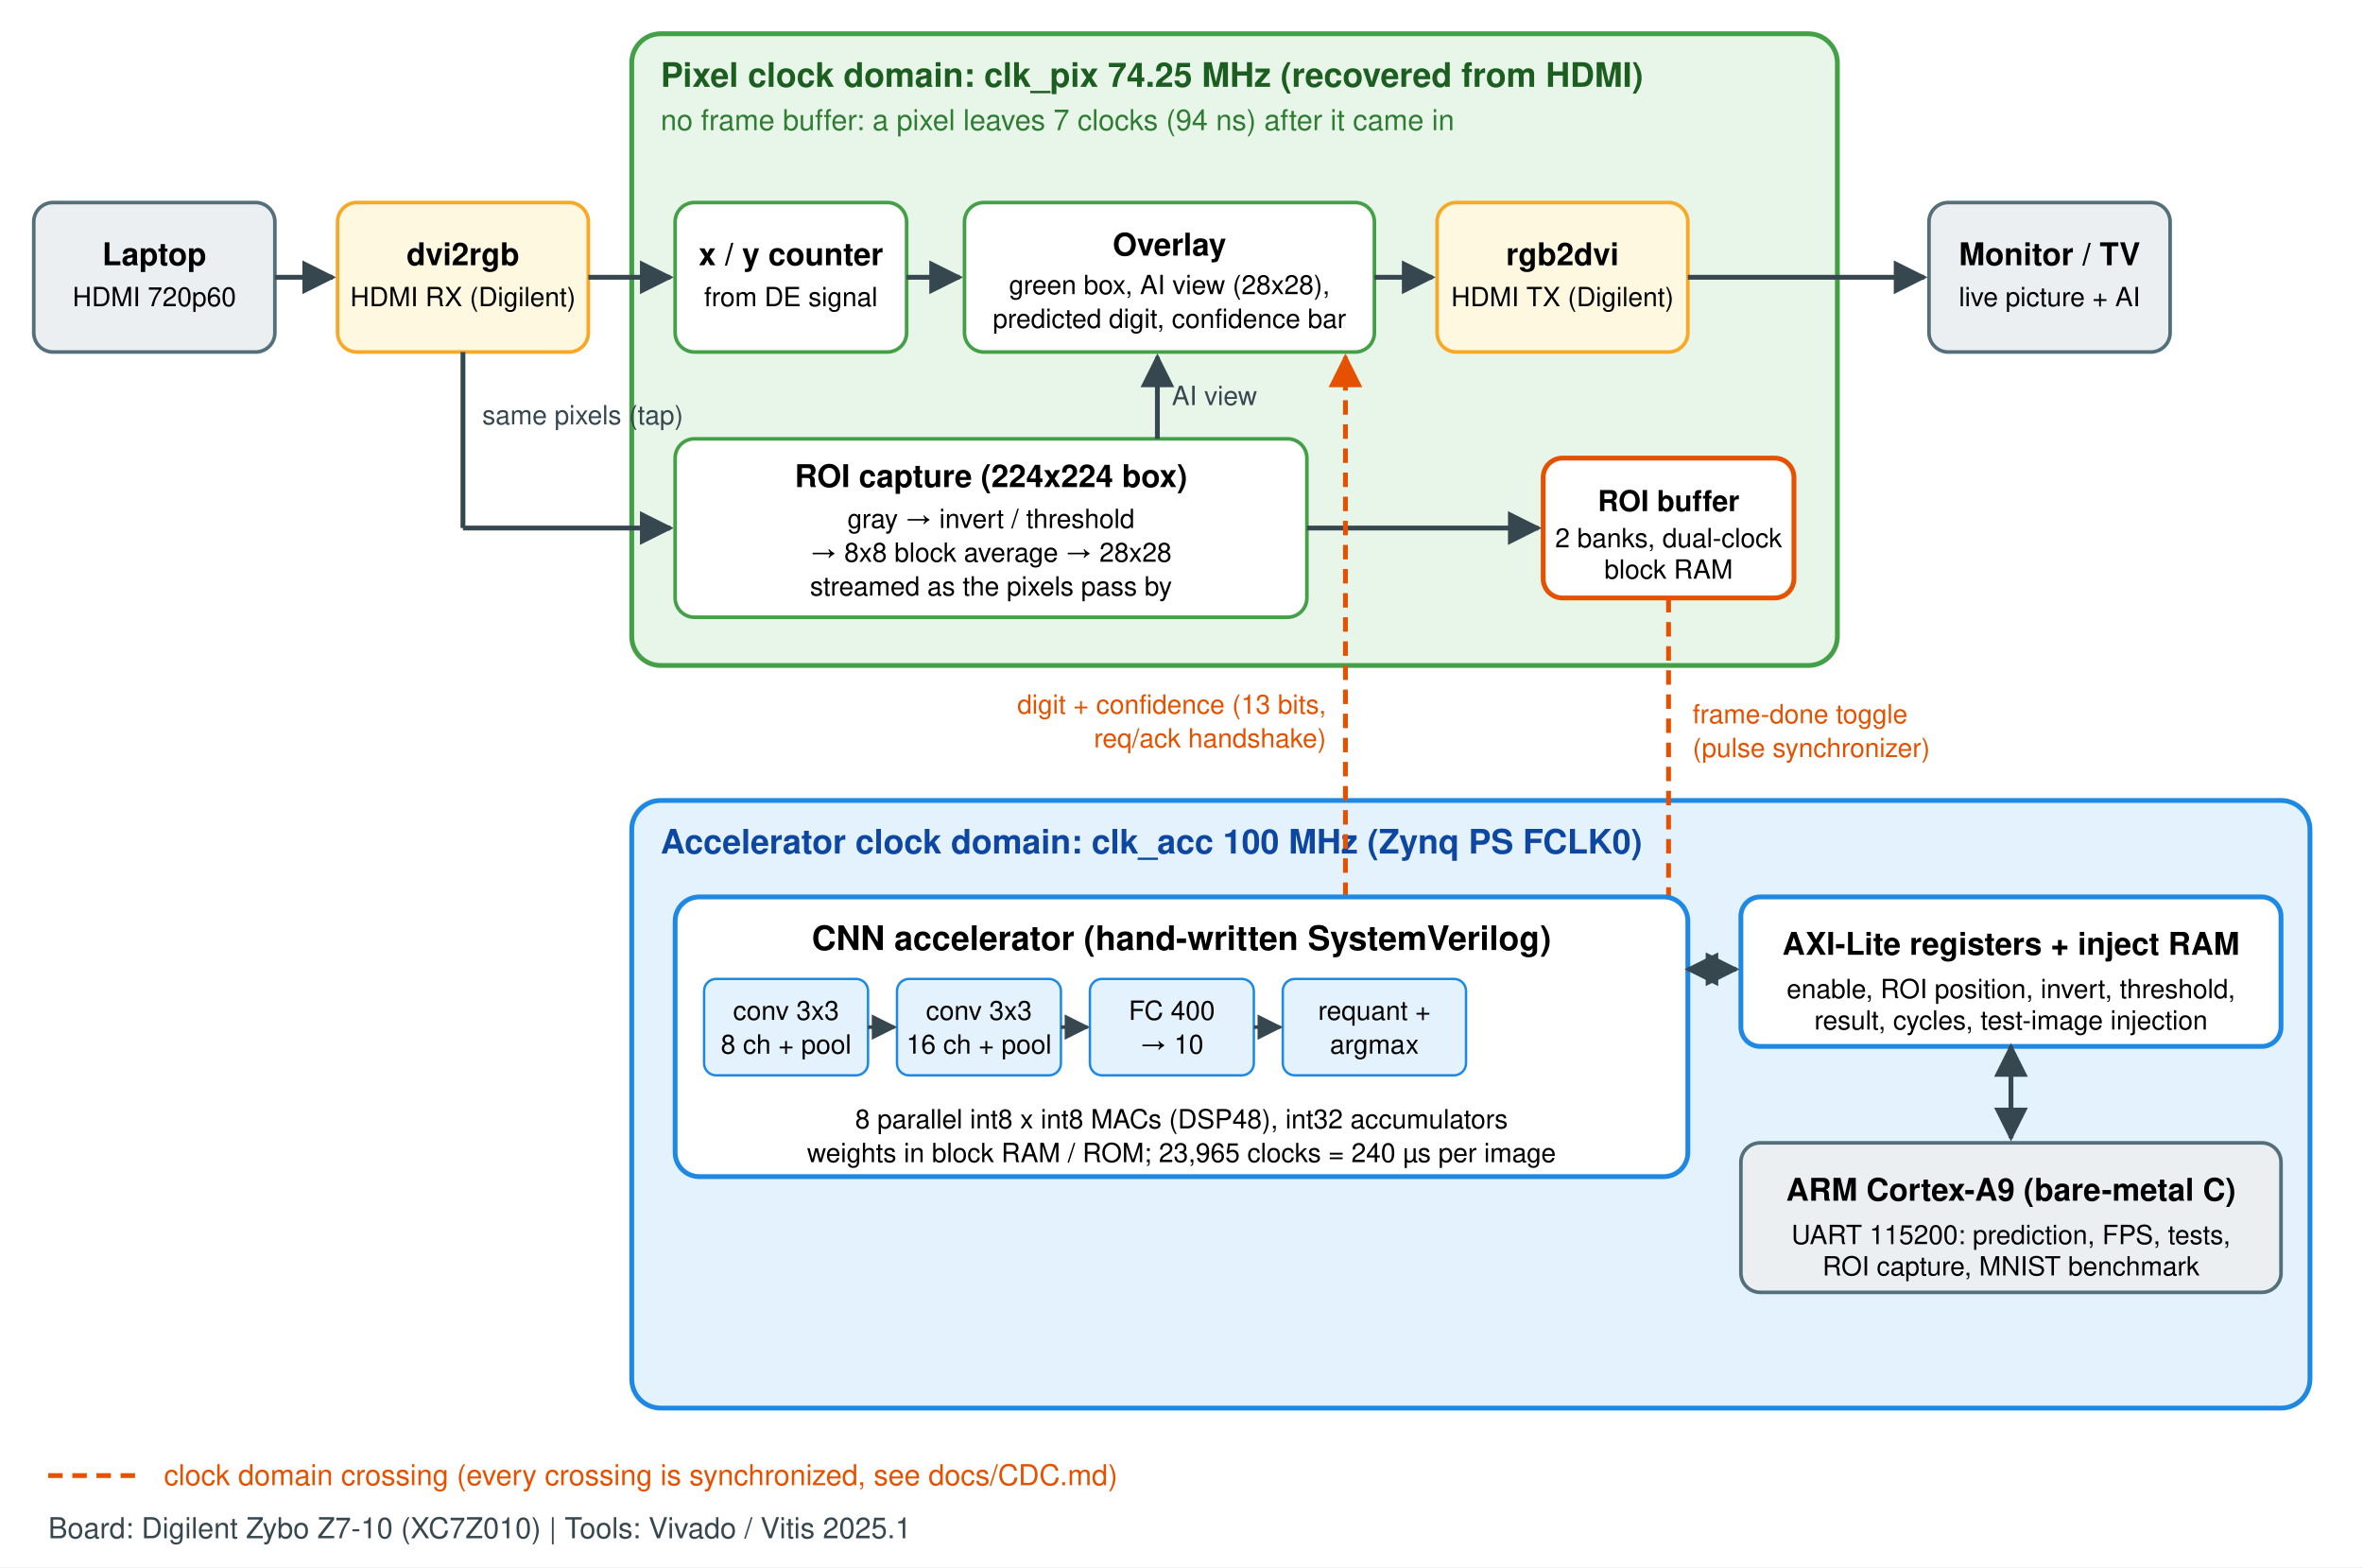
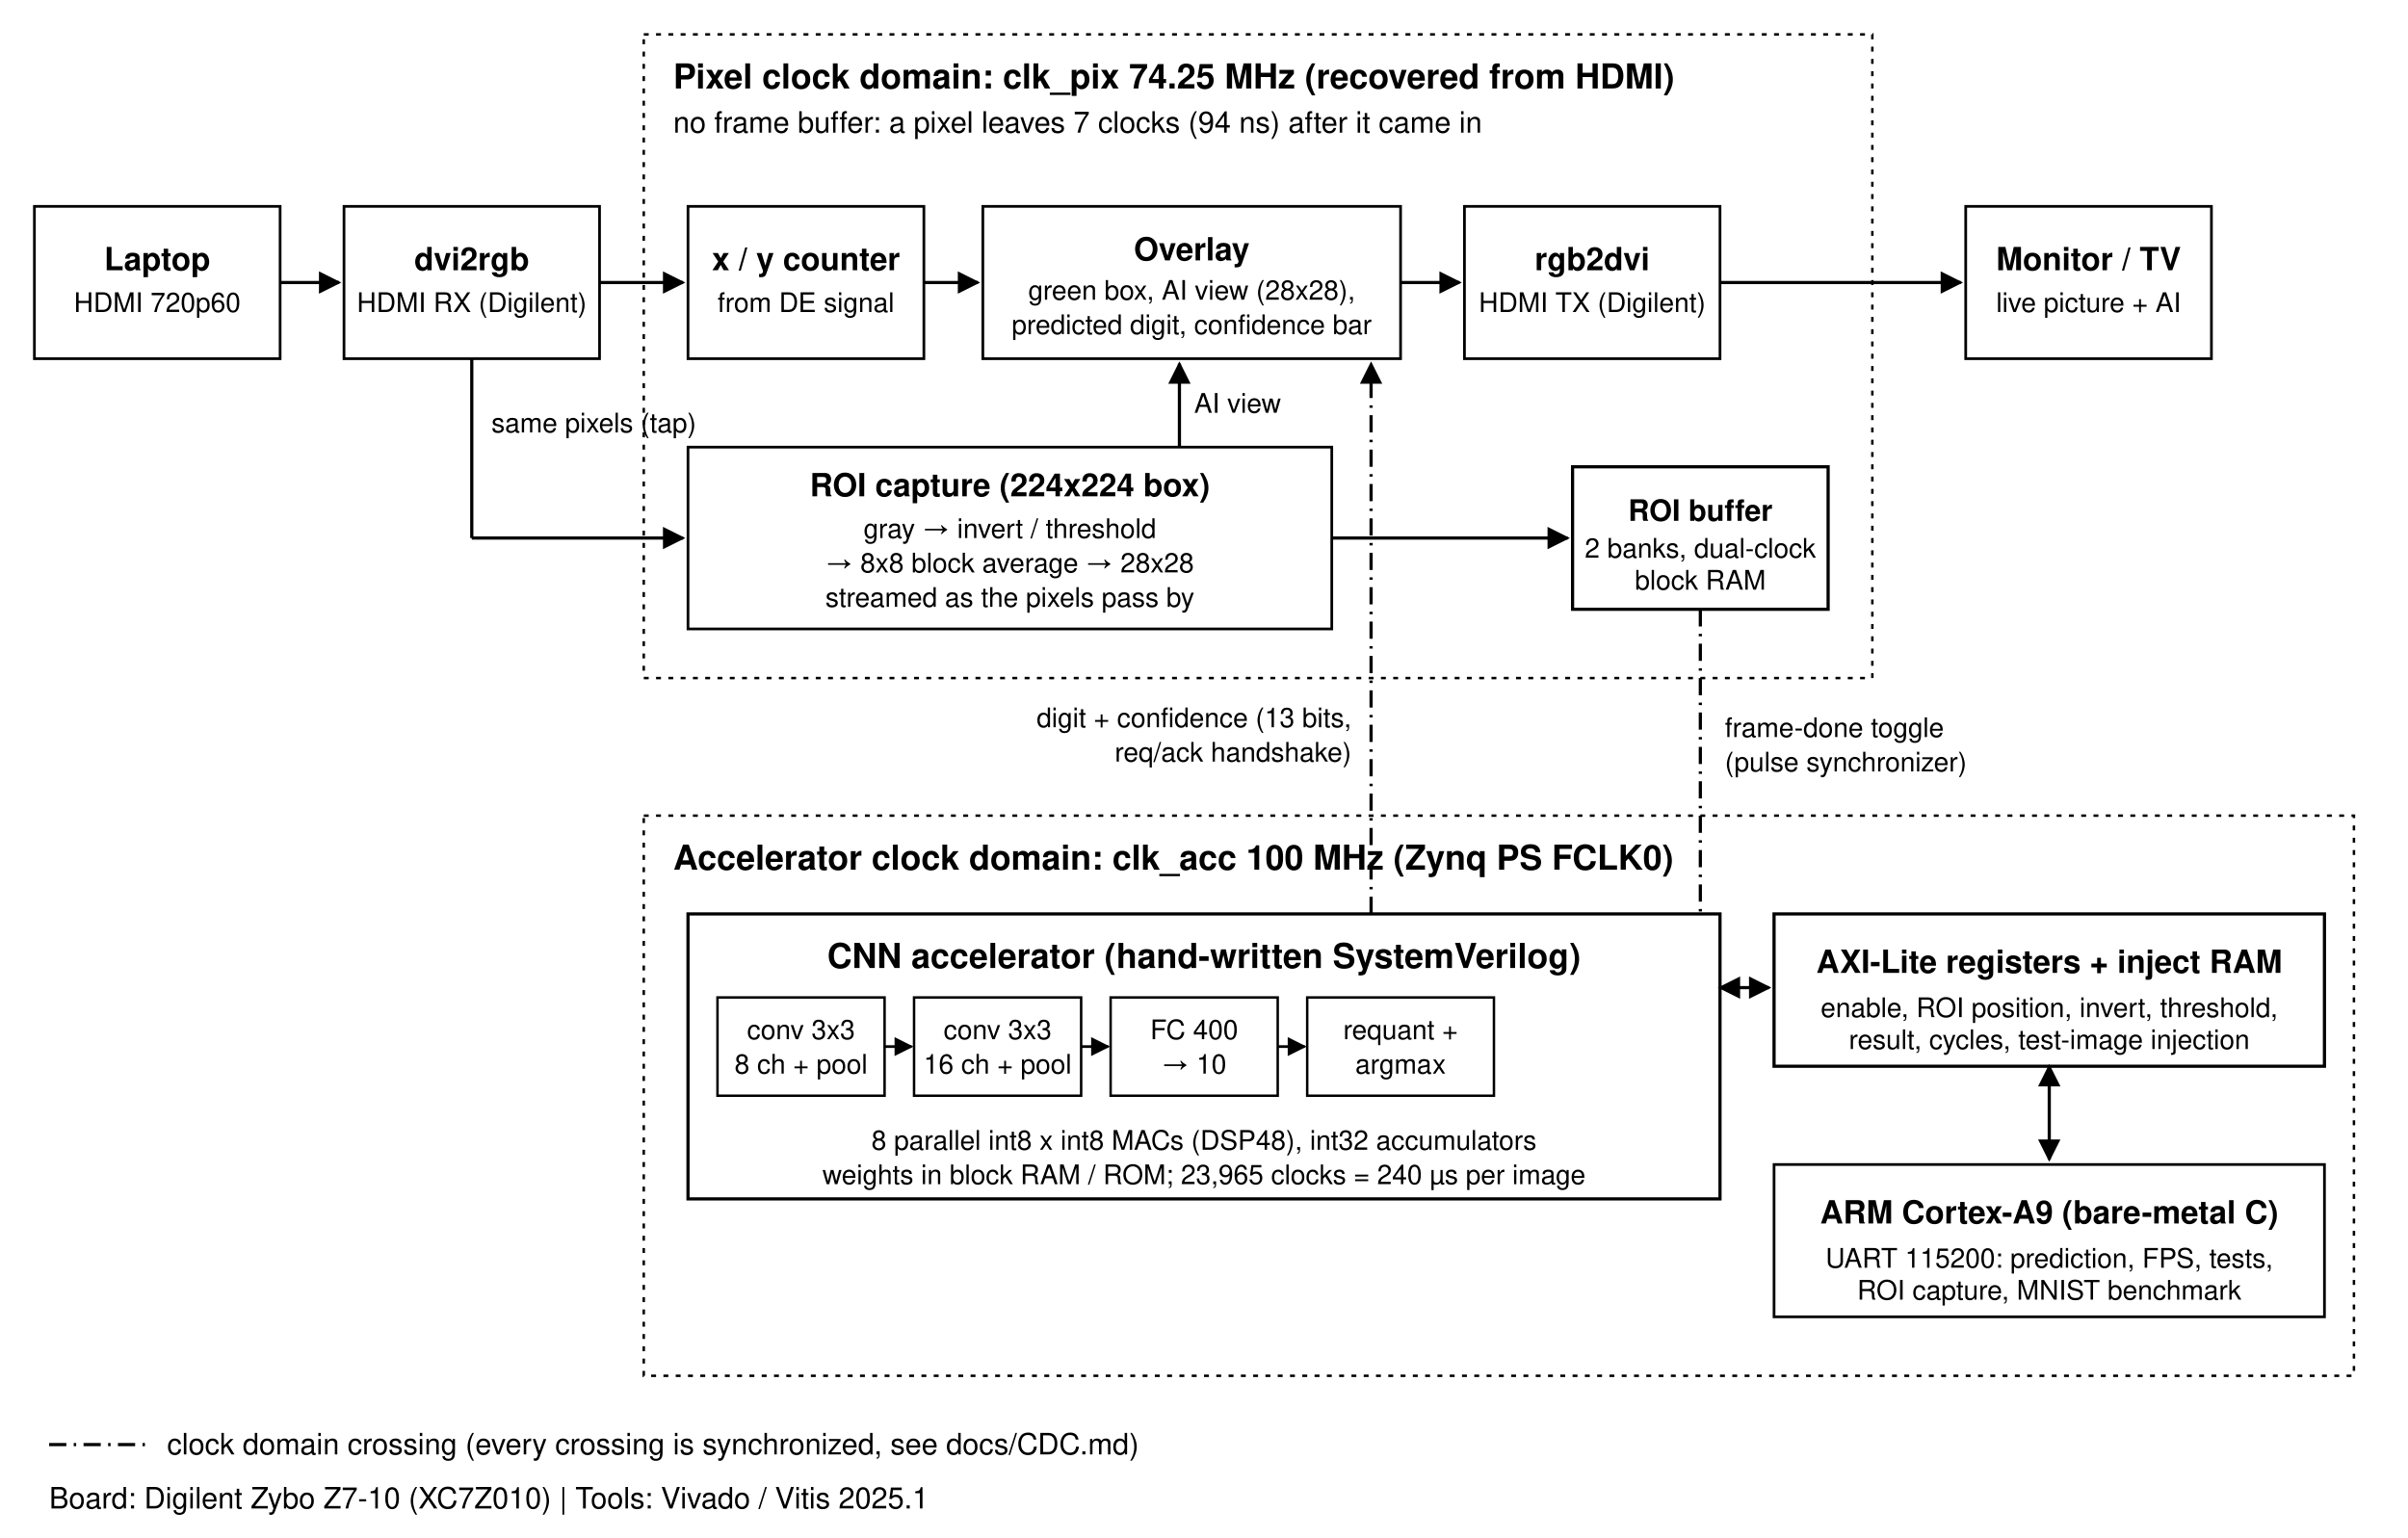
- <svg xmlns="http://www.w3.org/2000/svg" viewBox="0 0 980 650" width="980" height="650" font-family="Segoe UI, Helvetica, Arial, sans-serif">
+ <svg xmlns="http://www.w3.org/2000/svg" viewBox="0 0 980 626" width="980" height="626" font-family="Helvetica, Arial, sans-serif">
  <defs>
    <marker id="arr" viewBox="0 0 10 10" refX="9" refY="5" markerWidth="7" markerHeight="7" orient="auto-start-reverse">
-       <path d="M0,0 L10,5 L0,10 z" fill="#37474f" />
+       <path d="M0,0 L10,5 L0,10 z" fill="#000000" />
    </marker>
    <marker id="arrC" viewBox="0 0 10 10" refX="9" refY="5" markerWidth="7" markerHeight="7" orient="auto-start-reverse">
-       <path d="M0,0 L10,5 L0,10 z" fill="#e65100" />
+       <path d="M0,0 L10,5 L0,10 z" fill="#000000" />
    </marker>
  </defs>
-   <rect width="980" height="650" fill="#ffffff" />
-   <rect x="262" y="14" width="500" height="262" rx="12" fill="#e8f5e9" stroke="#43a047" stroke-width="2" />
-   <text x="274" y="36" font-size="14" font-weight="700" fill="#1b5e20">Pixel clock domain: clk_pix 74.25 MHz (recovered from HDMI)</text>
-   <text x="274" y="54" font-size="12" fill="#2e7d32">no frame buffer: a pixel leaves 7 clocks (94 ns) after it came in</text>
-   <rect x="262" y="332" width="696" height="252" rx="12" fill="#e3f2fd" stroke="#1e88e5" stroke-width="2" />
-   <text x="274" y="354" font-size="14" font-weight="700" fill="#0d47a1">Accelerator clock domain: clk_acc 100 MHz (Zynq PS FCLK0)</text>
-   <rect x="14" y="84" width="100" height="62" rx="8" fill="#eceff1" stroke="#546e7a" stroke-width="1.5" />
+   <rect width="980" height="626" fill="#ffffff" />
+   <rect x="262" y="14" width="500" height="262" fill="none" stroke="#000000" stroke-width="1" stroke-dasharray="2 3" />
+   <text x="274" y="36" font-size="14" font-weight="600" fill="#000000">Pixel clock domain: clk_pix 74.25 MHz (recovered from HDMI)</text>
+   <text x="274" y="54" font-size="12" fill="#000000">no frame buffer: a pixel leaves 7 clocks (94 ns) after it came in</text>
+   <rect x="262" y="332" width="696" height="228" fill="none" stroke="#000000" stroke-width="1" stroke-dasharray="2 3" />
+   <text x="274" y="354" font-size="14" font-weight="600" fill="#000000">Accelerator clock domain: clk_acc 100 MHz (Zynq PS FCLK0)</text>
+   <rect x="14" y="84" width="100" height="62" fill="#ffffff" stroke="#000000" stroke-width="1.1" />
  <text x="64" y="110" font-size="13" text-anchor="middle" font-weight="600">Laptop</text>
  <text x="64" y="127" font-size="11" text-anchor="middle">HDMI 720p60</text>
-   <rect x="140" y="84" width="104" height="62" rx="8" fill="#fff8e1" stroke="#f9a825" stroke-width="1.5" />
+   <rect x="140" y="84" width="104" height="62" fill="#ffffff" stroke="#000000" stroke-width="1.1" />
  <text x="192" y="110" font-size="13" text-anchor="middle" font-weight="600">dvi2rgb</text>
  <text x="192" y="127" font-size="11" text-anchor="middle">HDMI RX (Digilent)</text>
-   <rect x="280" y="84" width="96" height="62" rx="8" fill="#ffffff" stroke="#43a047" stroke-width="1.5" />
+   <rect x="280" y="84" width="96" height="62" fill="#ffffff" stroke="#000000" stroke-width="1.1" />
  <text x="328" y="110" font-size="13" text-anchor="middle" font-weight="600">x / y counter</text>
  <text x="328" y="127" font-size="11" text-anchor="middle">from DE signal</text>
-   <rect x="400" y="84" width="170" height="62" rx="8" fill="#ffffff" stroke="#43a047" stroke-width="1.5" />
+   <rect x="400" y="84" width="170" height="62" fill="#ffffff" stroke="#000000" stroke-width="1.1" />
  <text x="485" y="106" font-size="13" text-anchor="middle" font-weight="600">Overlay</text>
  <text x="485" y="122" font-size="11" text-anchor="middle">green box, AI view (28x28),</text>
  <text x="485" y="136" font-size="11" text-anchor="middle">predicted digit, confidence bar</text>
-   <rect x="596" y="84" width="104" height="62" rx="8" fill="#fff8e1" stroke="#f9a825" stroke-width="1.5" />
+   <rect x="596" y="84" width="104" height="62" fill="#ffffff" stroke="#000000" stroke-width="1.1" />
  <text x="648" y="110" font-size="13" text-anchor="middle" font-weight="600">rgb2dvi</text>
  <text x="648" y="127" font-size="11" text-anchor="middle">HDMI TX (Digilent)</text>
-   <rect x="800" y="84" width="100" height="62" rx="8" fill="#eceff1" stroke="#546e7a" stroke-width="1.5" />
+   <rect x="800" y="84" width="100" height="62" fill="#ffffff" stroke="#000000" stroke-width="1.1" />
  <text x="850" y="110" font-size="13" text-anchor="middle" font-weight="600">Monitor / TV</text>
  <text x="850" y="127" font-size="11" text-anchor="middle">live picture + AI</text>
-   <line x1="114" y1="115" x2="138" y2="115" stroke="#37474f" stroke-width="2" marker-end="url(#arr)" />
-   <line x1="244" y1="115" x2="278" y2="115" stroke="#37474f" stroke-width="2" marker-end="url(#arr)" />
-   <line x1="376" y1="115" x2="398" y2="115" stroke="#37474f" stroke-width="2" marker-end="url(#arr)" />
-   <line x1="570" y1="115" x2="594" y2="115" stroke="#37474f" stroke-width="2" marker-end="url(#arr)" />
-   <line x1="700" y1="115" x2="798" y2="115" stroke="#37474f" stroke-width="2" marker-end="url(#arr)" />
-   <rect x="280" y="182" width="262" height="74" rx="8" fill="#ffffff" stroke="#43a047" stroke-width="1.5" />
+   <line x1="114" y1="115" x2="138" y2="115" stroke="#000000" stroke-width="1.3" marker-end="url(#arr)" />
+   <line x1="244" y1="115" x2="278" y2="115" stroke="#000000" stroke-width="1.3" marker-end="url(#arr)" />
+   <line x1="376" y1="115" x2="398" y2="115" stroke="#000000" stroke-width="1.3" marker-end="url(#arr)" />
+   <line x1="570" y1="115" x2="594" y2="115" stroke="#000000" stroke-width="1.3" marker-end="url(#arr)" />
+   <line x1="700" y1="115" x2="798" y2="115" stroke="#000000" stroke-width="1.3" marker-end="url(#arr)" />
+   <rect x="280" y="182" width="262" height="74" fill="#ffffff" stroke="#000000" stroke-width="1.1" />
  <text x="411" y="202" font-size="13" text-anchor="middle" font-weight="600">ROI capture (224x224 box)</text>
  <text x="411" y="219" font-size="11" text-anchor="middle">gray → invert / threshold</text>
  <text x="411" y="233" font-size="11" text-anchor="middle">→ 8x8 block average → 28x28</text>
  <text x="411" y="247" font-size="11" text-anchor="middle">streamed as the pixels pass by</text>
-   <line x1="192" y1="146" x2="192" y2="219" stroke="#37474f" stroke-width="2" />
-   <line x1="192" y1="219" x2="278" y2="219" stroke="#37474f" stroke-width="2" marker-end="url(#arr)" />
-   <text x="200" y="176" font-size="11" fill="#37474f">same pixels (tap)</text>
-   <line x1="480" y1="182" x2="480" y2="148" stroke="#37474f" stroke-width="2" marker-end="url(#arr)" />
-   <text x="486" y="168" font-size="11" fill="#37474f">AI view</text>
-   <rect x="640" y="190" width="104" height="58" rx="8" fill="#ffffff" stroke="#e65100" stroke-width="2" />
+   <line x1="192" y1="146" x2="192" y2="219" stroke="#000000" stroke-width="1.3" />
+   <line x1="192" y1="219" x2="278" y2="219" stroke="#000000" stroke-width="1.3" marker-end="url(#arr)" />
+   <text x="200" y="176" font-size="11" fill="#000000">same pixels (tap)</text>
+   <line x1="480" y1="182" x2="480" y2="148" stroke="#000000" stroke-width="1.3" marker-end="url(#arr)" />
+   <text x="486" y="168" font-size="11" fill="#000000">AI view</text>
+   <rect x="640" y="190" width="104" height="58" fill="#ffffff" stroke="#000000" stroke-width="1.3" />
  <text x="692" y="212" font-size="12" text-anchor="middle" font-weight="600">ROI buffer</text>
  <text x="692" y="227" font-size="11" text-anchor="middle">2 banks, dual-clock</text>
  <text x="692" y="240" font-size="11" text-anchor="middle">block RAM</text>
-   <line x1="542" y1="219" x2="638" y2="219" stroke="#37474f" stroke-width="2" marker-end="url(#arr)" />
-   <line x1="692" y1="248" x2="692" y2="388" stroke="#e65100" stroke-width="2" stroke-dasharray="6 4" marker-end="url(#arrC)" />
-   <text x="702" y="300" font-size="11" fill="#e65100">frame-done toggle</text>
-   <text x="702" y="314" font-size="11" fill="#e65100">(pulse synchronizer)</text>
-   <line x1="558" y1="372" x2="558" y2="148" stroke="#e65100" stroke-width="2" stroke-dasharray="6 4" marker-end="url(#arrC)" />
-   <text x="550" y="296" font-size="11" fill="#e65100" text-anchor="end">digit + confidence (13 bits,</text>
-   <text x="550" y="310" font-size="11" fill="#e65100" text-anchor="end">req/ack handshake)</text>
-   <rect x="280" y="372" width="420" height="116" rx="10" fill="#ffffff" stroke="#1e88e5" stroke-width="2" />
-   <text x="490" y="394" font-size="14" text-anchor="middle" font-weight="700">CNN accelerator (hand-written SystemVerilog)</text>
-   <rect x="292" y="406" width="68" height="40" rx="5" fill="#e3f2fd" stroke="#1e88e5" />
+   <line x1="542" y1="219" x2="638" y2="219" stroke="#000000" stroke-width="1.3" marker-end="url(#arr)" />
+   <line x1="692" y1="248" x2="692" y2="388" stroke="#000000" stroke-width="1.3" stroke-dasharray="7 3 1 3" marker-end="url(#arrC)" />
+   <text x="702" y="300" font-size="11" fill="#000000">frame-done toggle</text>
+   <text x="702" y="314" font-size="11" fill="#000000">(pulse synchronizer)</text>
+   <line x1="558" y1="372" x2="558" y2="148" stroke="#000000" stroke-width="1.3" stroke-dasharray="7 3 1 3" marker-end="url(#arrC)" />
+   <text x="550" y="296" font-size="11" fill="#000000" text-anchor="end">digit + confidence (13 bits,</text>
+   <text x="550" y="310" font-size="11" fill="#000000" text-anchor="end">req/ack handshake)</text>
+   <rect x="280" y="372" width="420" height="116" fill="#ffffff" stroke="#000000" stroke-width="1.3" />
+   <text x="490" y="394" font-size="14" text-anchor="middle" font-weight="600">CNN accelerator (hand-written SystemVerilog)</text>
+   <rect x="292" y="406" width="68" height="40" fill="#ffffff" stroke="#000000" />
  <text x="326" y="423" font-size="11" text-anchor="middle">conv 3x3</text>
  <text x="326" y="437" font-size="11" text-anchor="middle">8 ch + pool</text>
-   <rect x="372" y="406" width="68" height="40" rx="5" fill="#e3f2fd" stroke="#1e88e5" />
+   <rect x="372" y="406" width="68" height="40" fill="#ffffff" stroke="#000000" />
  <text x="406" y="423" font-size="11" text-anchor="middle">conv 3x3</text>
  <text x="406" y="437" font-size="11" text-anchor="middle">16 ch + pool</text>
-   <rect x="452" y="406" width="68" height="40" rx="5" fill="#e3f2fd" stroke="#1e88e5" />
+   <rect x="452" y="406" width="68" height="40" fill="#ffffff" stroke="#000000" />
  <text x="486" y="423" font-size="11" text-anchor="middle">FC 400</text>
  <text x="486" y="437" font-size="11" text-anchor="middle">→ 10</text>
-   <rect x="532" y="406" width="76" height="40" rx="5" fill="#e3f2fd" stroke="#1e88e5" />
+   <rect x="532" y="406" width="76" height="40" fill="#ffffff" stroke="#000000" />
  <text x="570" y="423" font-size="11" text-anchor="middle">requant +</text>
  <text x="570" y="437" font-size="11" text-anchor="middle">argmax</text>
-   <line x1="360" y1="426" x2="371" y2="426" stroke="#37474f" stroke-width="1.5" marker-end="url(#arr)" />
-   <line x1="440" y1="426" x2="451" y2="426" stroke="#37474f" stroke-width="1.5" marker-end="url(#arr)" />
-   <line x1="520" y1="426" x2="531" y2="426" stroke="#37474f" stroke-width="1.5" marker-end="url(#arr)" />
+   <line x1="360" y1="426" x2="371" y2="426" stroke="#000000" stroke-width="1.1" marker-end="url(#arr)" />
+   <line x1="440" y1="426" x2="451" y2="426" stroke="#000000" stroke-width="1.1" marker-end="url(#arr)" />
+   <line x1="520" y1="426" x2="531" y2="426" stroke="#000000" stroke-width="1.1" marker-end="url(#arr)" />
  <text x="490" y="468" font-size="11" text-anchor="middle">8 parallel int8 x int8 MACs (DSP48), int32 accumulators</text>
  <text x="490" y="482" font-size="11" text-anchor="middle">weights in block RAM / ROM; 23,965 clocks = 240 µs per image</text>
-   <rect x="722" y="372" width="224" height="62" rx="8" fill="#ffffff" stroke="#1e88e5" stroke-width="2" />
+   <rect x="722" y="372" width="224" height="62" fill="#ffffff" stroke="#000000" stroke-width="1.3" />
  <text x="834" y="396" font-size="13" text-anchor="middle" font-weight="600">AXI-Lite registers + inject RAM</text>
  <text x="834" y="414" font-size="11" text-anchor="middle">enable, ROI position, invert, threshold,</text>
  <text x="834" y="427" font-size="11" text-anchor="middle">result, cycles, test-image injection</text>
-   <line x1="700" y1="402" x2="720" y2="402" stroke="#37474f" stroke-width="2" marker-start="url(#arr)" marker-end="url(#arr)" />
-   <rect x="722" y="474" width="224" height="62" rx="8" fill="#eceff1" stroke="#546e7a" stroke-width="1.5" />
+   <line x1="700" y1="402" x2="720" y2="402" stroke="#000000" stroke-width="1.3" marker-start="url(#arr)" marker-end="url(#arr)" />
+   <rect x="722" y="474" width="224" height="62" fill="#ffffff" stroke="#000000" stroke-width="1.1" />
  <text x="834" y="498" font-size="13" text-anchor="middle" font-weight="600">ARM Cortex-A9 (bare-metal C)</text>
  <text x="834" y="516" font-size="11" text-anchor="middle">UART 115200: prediction, FPS, tests,</text>
  <text x="834" y="529" font-size="11" text-anchor="middle">ROI capture, MNIST benchmark</text>
-   <line x1="834" y1="434" x2="834" y2="472" stroke="#37474f" stroke-width="2" marker-start="url(#arr)" marker-end="url(#arr)" />
-   <line x1="20" y1="612" x2="60" y2="612" stroke="#e65100" stroke-width="2" stroke-dasharray="6 4" />
-   <text x="68" y="616" font-size="12" fill="#e65100">clock domain crossing (every crossing is synchronized, see docs/CDC.md)</text>
-   <text x="20" y="638" font-size="12" fill="#37474f">Board: Digilent Zybo Z7-10 (XC7Z010)  |  Tools: Vivado / Vitis 2025.1</text>
+   <line x1="834" y1="434" x2="834" y2="472" stroke="#000000" stroke-width="1.3" marker-start="url(#arr)" marker-end="url(#arr)" />
+   <line x1="20" y1="588" x2="60" y2="588" stroke="#000000" stroke-width="1.3" stroke-dasharray="7 3 1 3" />
+   <text x="68" y="592" font-size="12" fill="#000000">clock domain crossing (every crossing is synchronized, see docs/CDC.md)</text>
+   <text x="20" y="614" font-size="12" fill="#000000">Board: Digilent Zybo Z7-10 (XC7Z010)  |  Tools: Vivado / Vitis 2025.1</text>
</svg>
